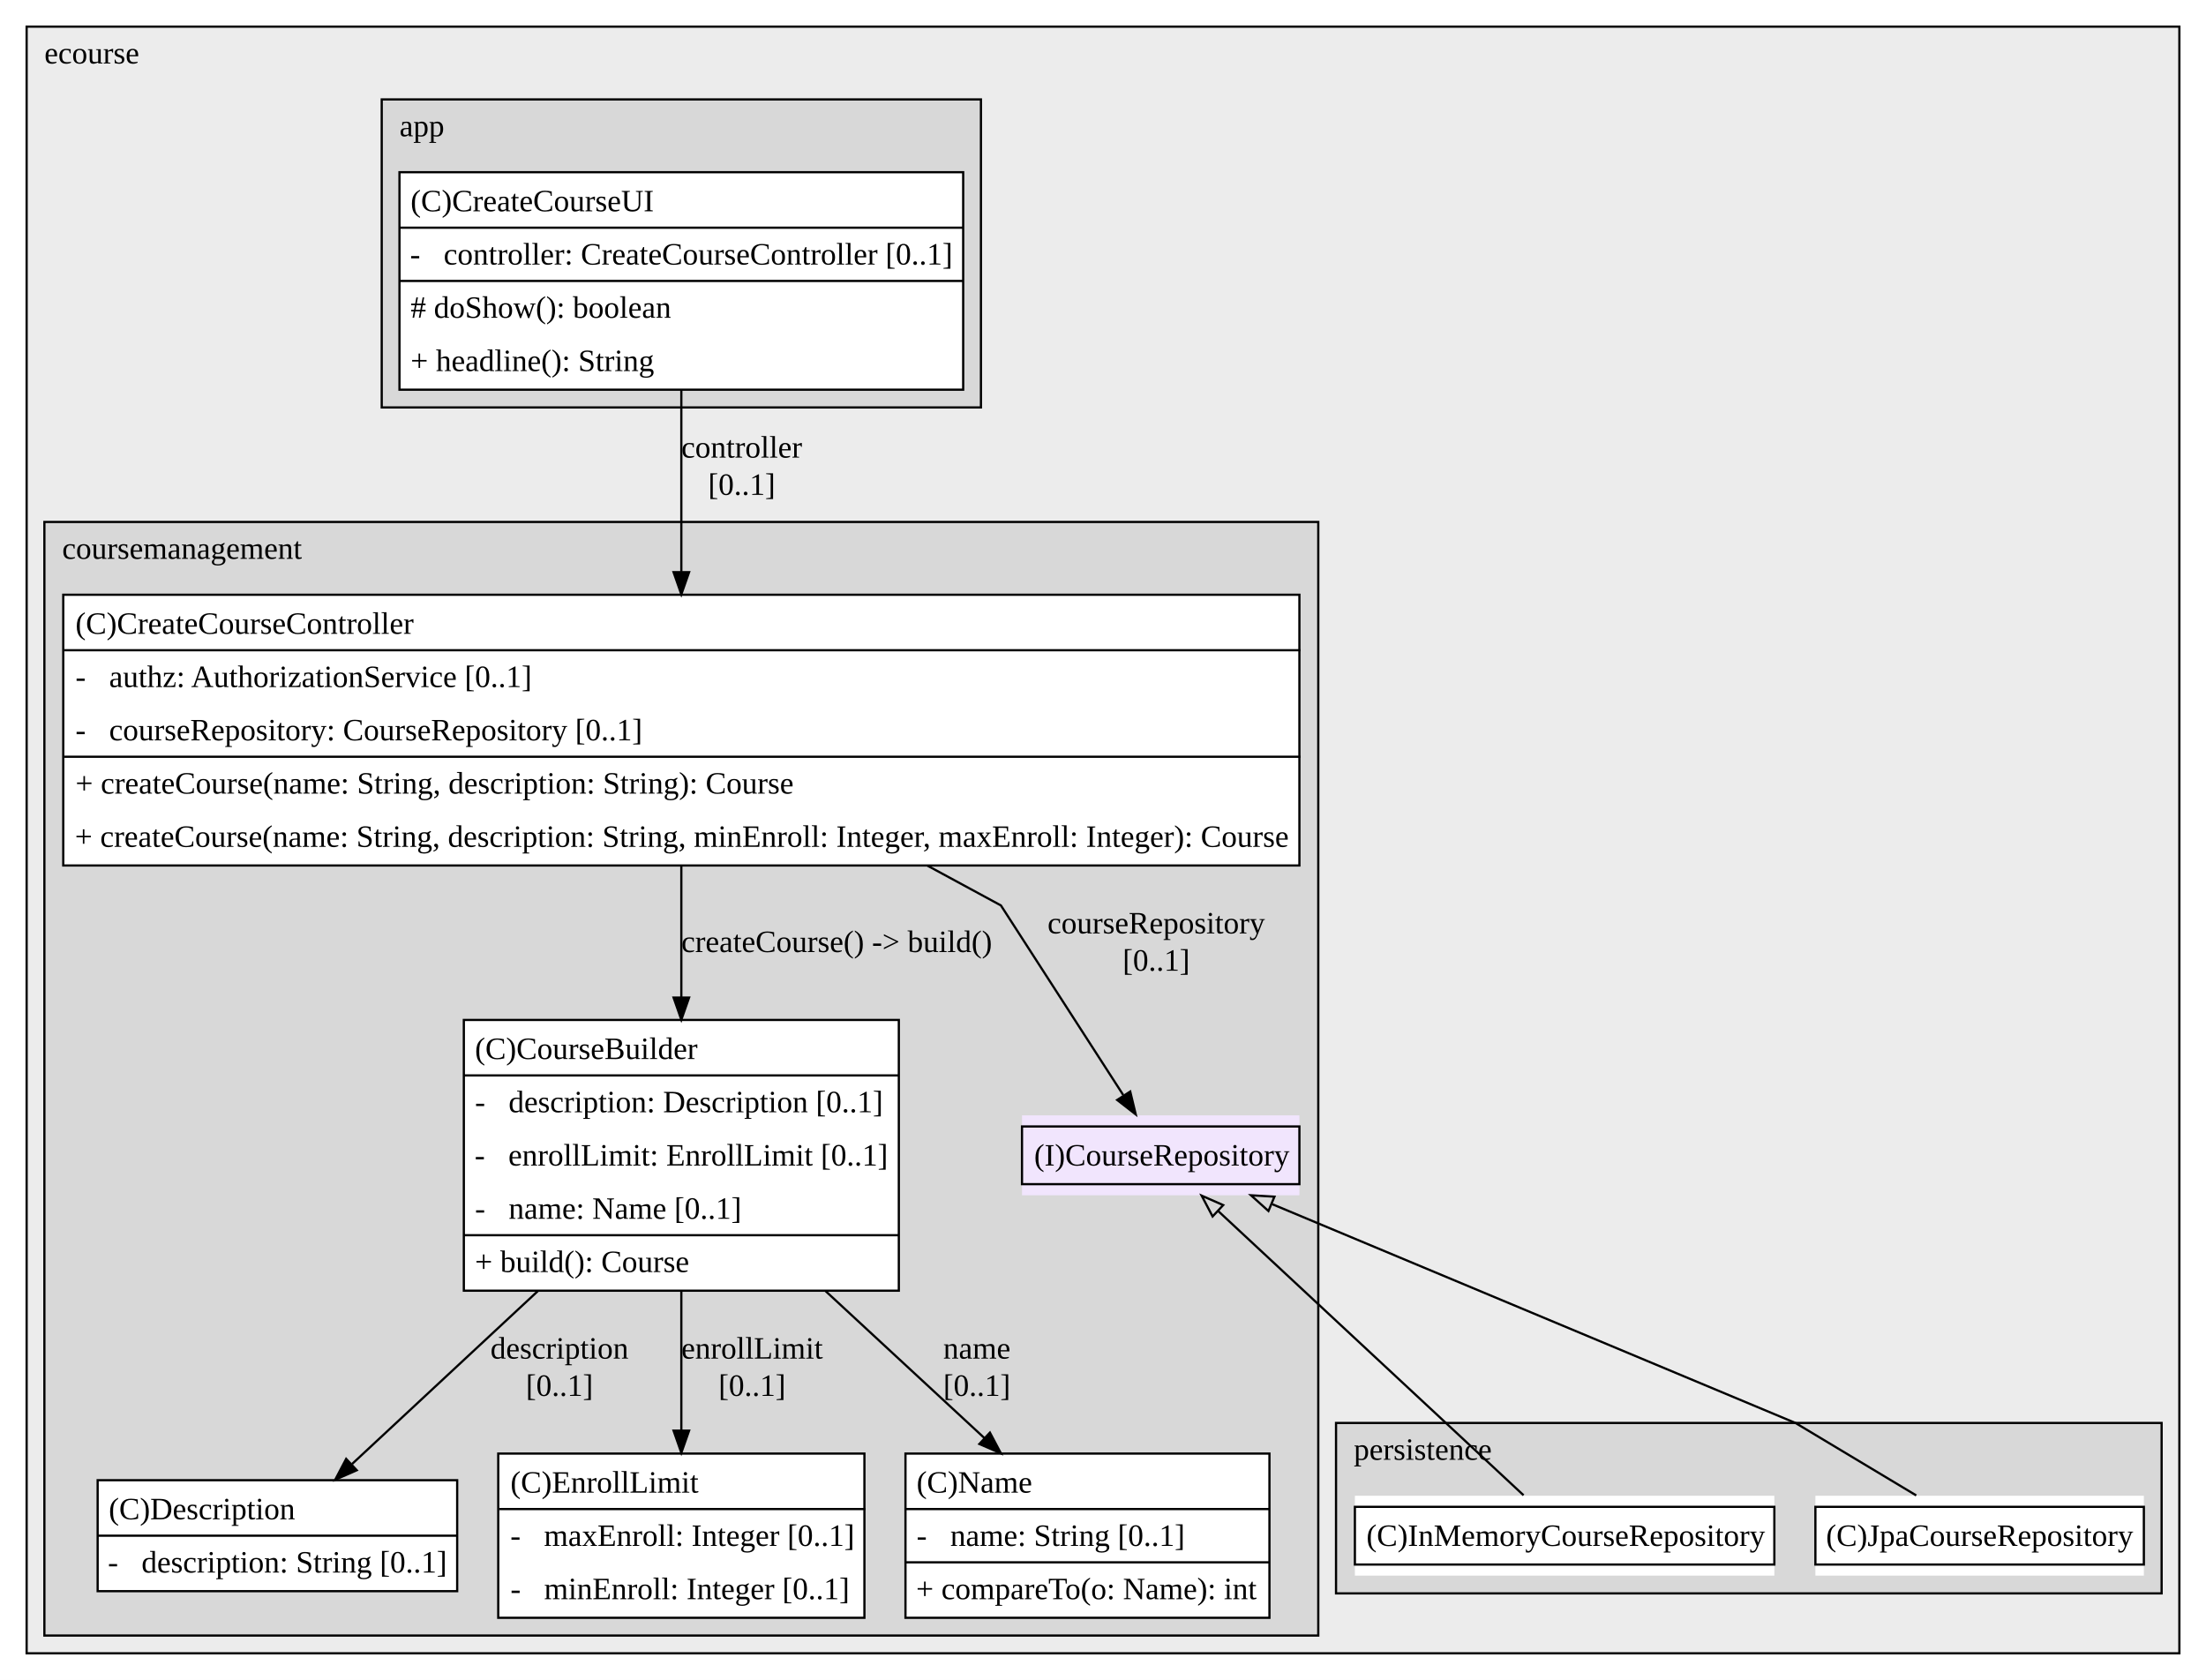
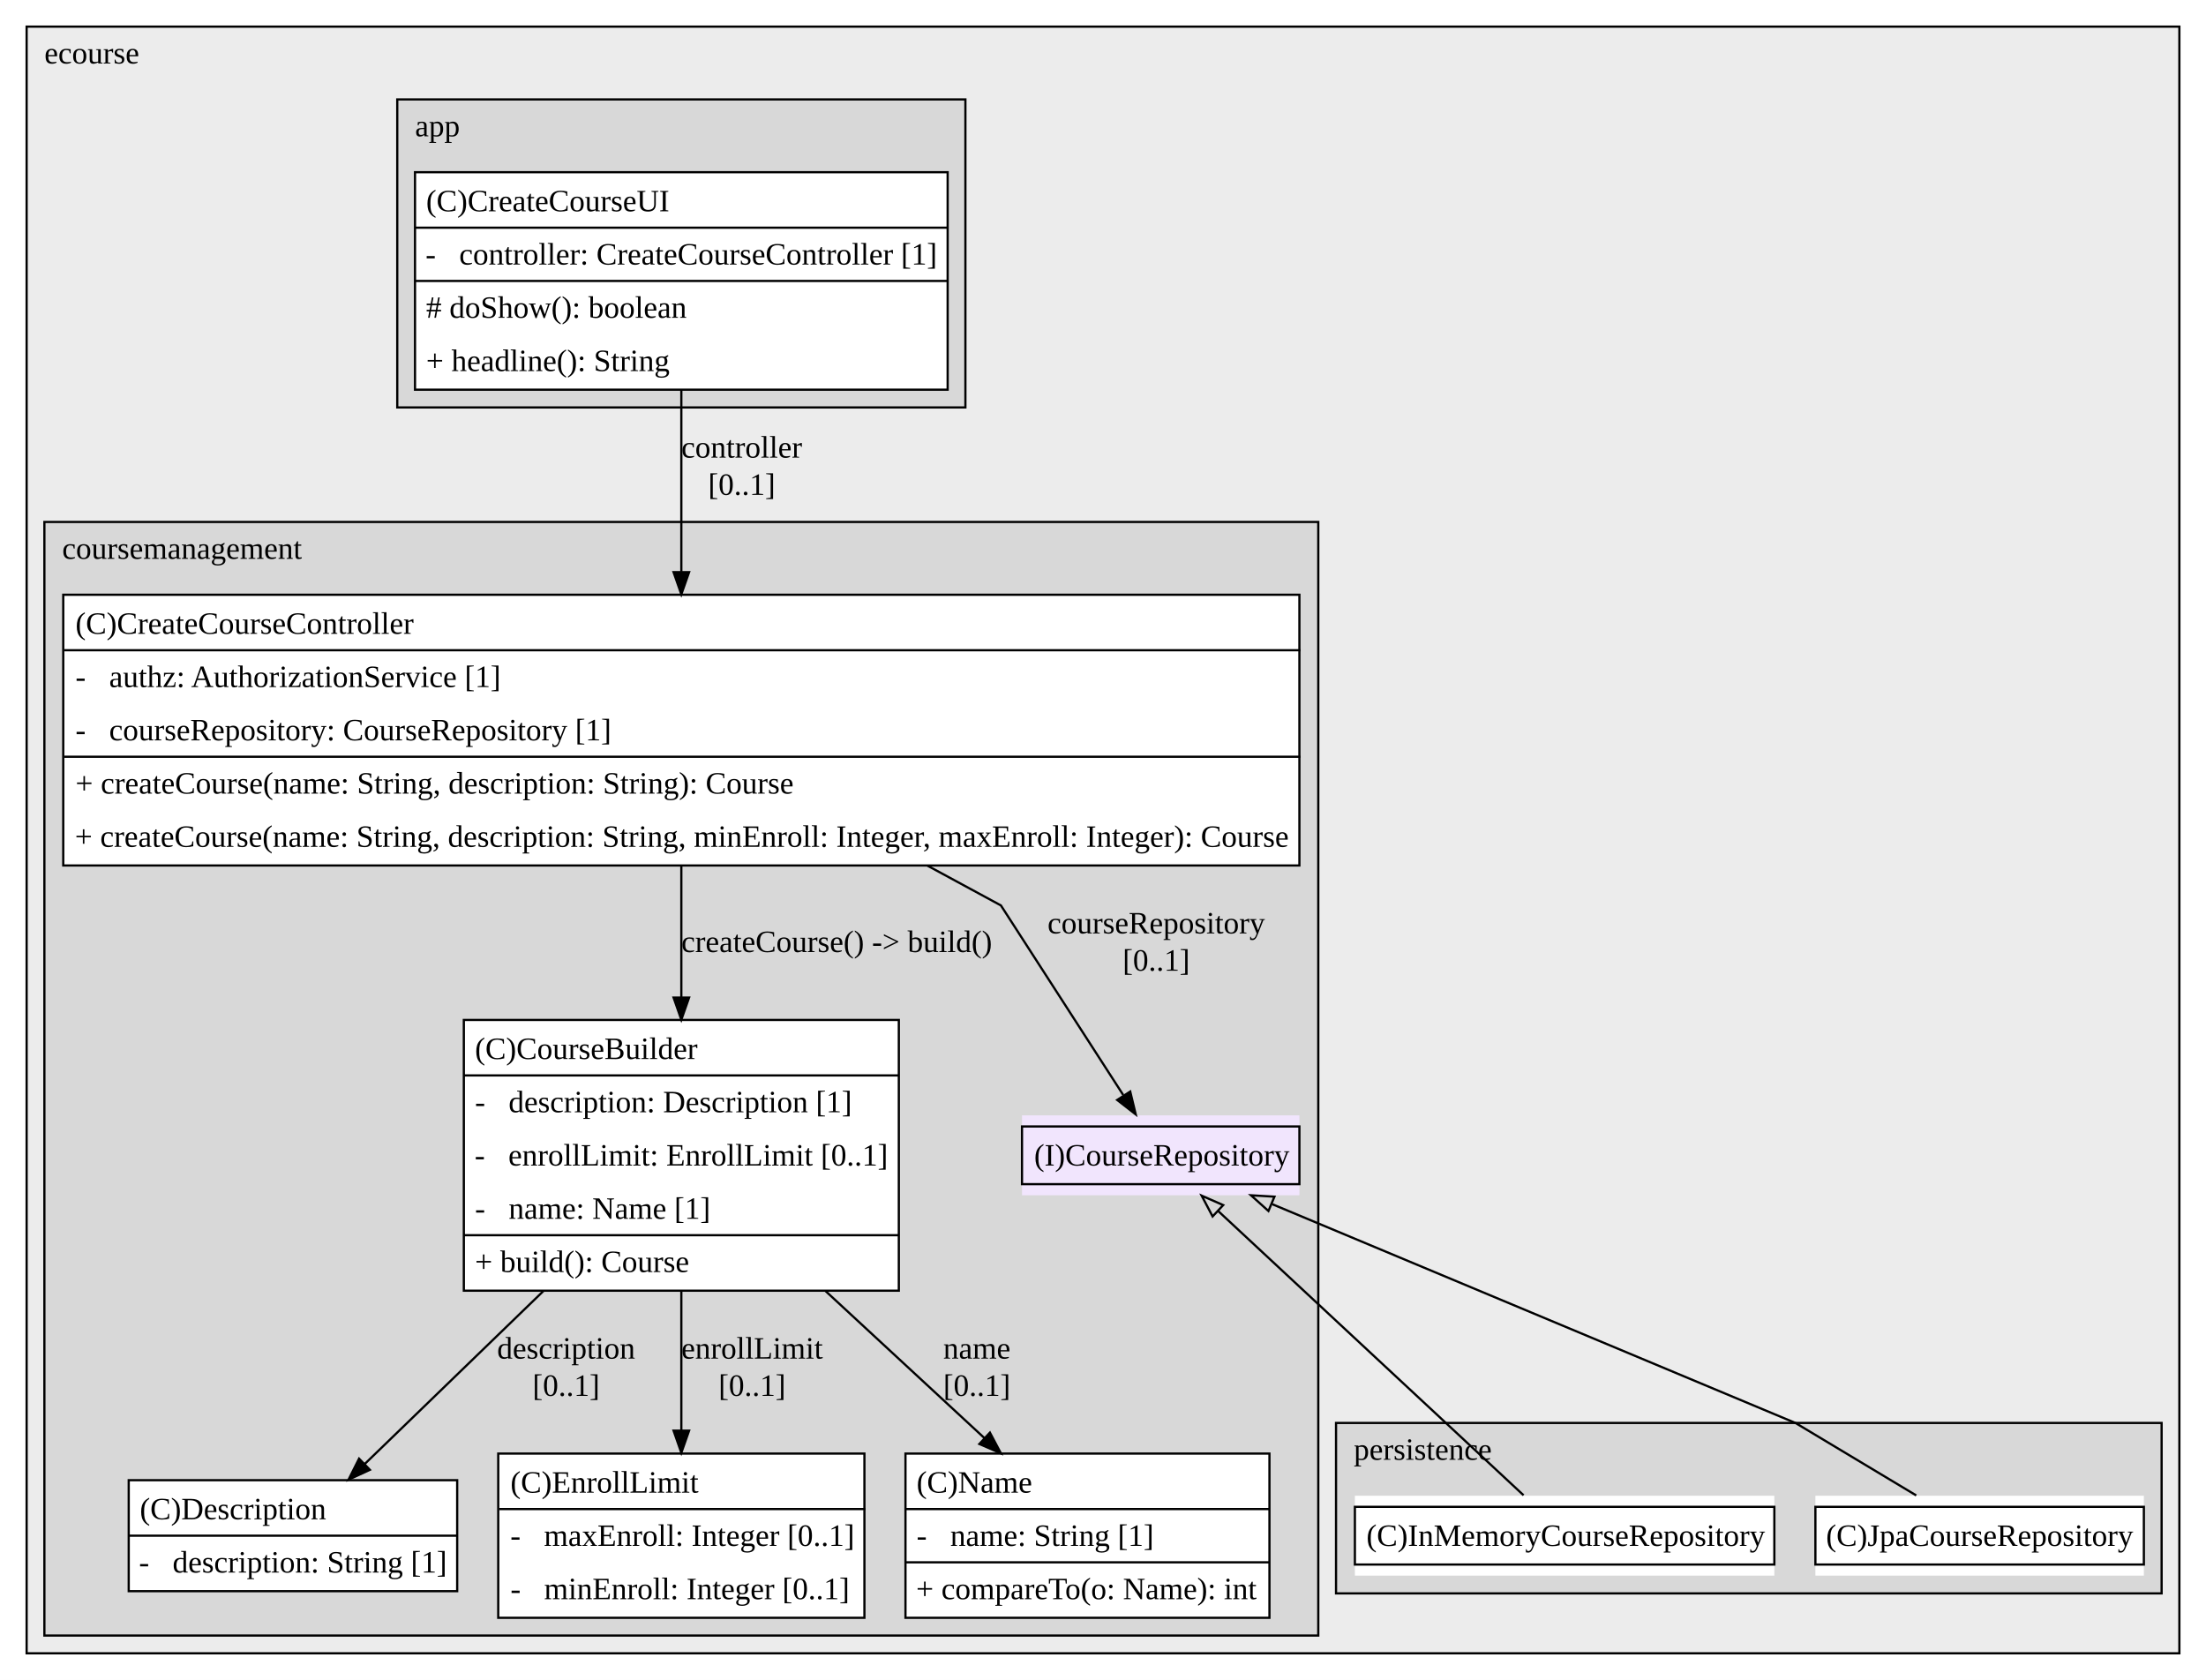
<svg xmlns="http://www.w3.org/2000/svg" width="994pt" height="757pt" viewBox="0.00 0.00 994.00 757.00">
  <g id="graph0" class="graph" transform="scale(1 1) rotate(0) translate(4 753)">
    <polygon fill="white" stroke="transparent" points="-4,4 -4,-753 990,-753 990,4 -4,4" />
    <g id="clust1" class="cluster">
      <polygon fill="#ececec" stroke="black" points="8,-8 8,-741 978,-741 978,-8 8,-8" />
-       <text text-anchor="middle" x="37.37" y="-724.4" font-family="Times New Roman,serif" font-size="14.00">
-                 ecourse
-             </text>
+       <text text-anchor="middle" x="37.37" y="-724.4" font-family="Times New Roman,serif" font-size="14.00">ecourse</text>
    </g>
    <g id="clust2" class="cluster">
-       <polygon fill="#d8d8d8" stroke="black" points="168,-569.4 168,-708.2 438,-708.2 438,-569.4 168,-569.4" />
-       <text text-anchor="middle" x="186.11" y="-691.6" font-family="Times New Roman,serif" font-size="14.00">app
-             </text>
+       <polygon fill="#d8d8d8" stroke="black" points="175,-569.4 175,-708.2 431,-708.2 431,-569.4 175,-569.4" />
+       <text text-anchor="middle" x="193.11" y="-691.6" font-family="Times New Roman,serif" font-size="14.00">app</text>
    </g>
    <g id="clust3" class="cluster">
      <polygon fill="#d8d8d8" stroke="black" points="598,-35 598,-111.8 970,-111.8 970,-35 598,-35" />
-       <text text-anchor="middle" x="637.09" y="-95.2" font-family="Times New Roman,serif" font-size="14.00">
-                 persistence
-             </text>
+       <text text-anchor="middle" x="637.09" y="-95.2" font-family="Times New Roman,serif" font-size="14.00">persistence</text>
    </g>
    <g id="clust4" class="cluster">
      <polygon fill="#d8d8d8" stroke="black" points="16,-16 16,-517.8 590,-517.8 590,-16 16,-16" />
-       <text text-anchor="middle" x="78.03" y="-501.2" font-family="Times New Roman,serif" font-size="14.00">
-                 coursemanagement
-             </text>
+       <text text-anchor="middle" x="78.03" y="-501.2" font-family="Times New Roman,serif" font-size="14.00">coursemanagement</text>
    </g>
    <g id="node1" class="node">
-       <polygon fill="#ffffff" stroke="transparent" points="430,-675.4 176,-675.4 176,-577.4 430,-577.4 430,-675.4" />
-       <text text-anchor="start" x="181" y="-657.8" font-family="Times New Roman,serif" font-size="14.00">
-                 (C)CreateCourseUI
-             </text>
-       <text text-anchor="start" x="180.74" y="-633.8" font-family="Times New Roman,serif" font-size="14.00">-
-                   controller: CreateCourseController [0..1]
-             </text>
-       <text text-anchor="start" x="181" y="-609.8" font-family="Times New Roman,serif" font-size="14.00">#
-                 doShow(): boolean
-             </text>
-       <text text-anchor="start" x="181" y="-585.8" font-family="Times New Roman,serif" font-size="14.00">+
-                 headline(): String
-             </text>
-       <polygon fill="black" stroke="black" points="176,-650.4 176,-650.4 430,-650.4 430,-650.4 176,-650.4" />
-       <polygon fill="black" stroke="black" points="176,-626.4 176,-626.4 430,-626.4 430,-626.4 176,-626.4" />
-       <polygon fill="none" stroke="black" points="176,-577.4 176,-675.4 430,-675.4 430,-577.4 176,-577.4" />
+       <polygon fill="#ffffff" stroke="transparent" points="423,-675.4 183,-675.4 183,-577.4 423,-577.4 423,-675.4" />
+       <text text-anchor="start" x="188" y="-657.8" font-family="Times New Roman,serif" font-size="14.00">(C)CreateCourseUI</text>
+       <text text-anchor="start" x="187.74" y="-633.8" font-family="Times New Roman,serif" font-size="14.00">-   controller: CreateCourseController [1]</text>
+       <text text-anchor="start" x="188" y="-609.8" font-family="Times New Roman,serif" font-size="14.00"># doShow(): boolean</text>
+       <text text-anchor="start" x="188" y="-585.8" font-family="Times New Roman,serif" font-size="14.00">+ headline(): String</text>
+       <polygon fill="black" stroke="black" points="183,-650.4 183,-650.4 423,-650.4 423,-650.4 183,-650.4" />
+       <polygon fill="black" stroke="black" points="183,-626.4 183,-626.4 423,-626.4 423,-626.4 183,-626.4" />
+       <polygon fill="none" stroke="black" points="183,-577.4 183,-675.4 423,-675.4 423,-577.4 183,-577.4" />
    </g>
    <g id="node6" class="node">
      <polygon fill="#ffffff" stroke="transparent" points="581.5,-485 24.5,-485 24.5,-363 581.5,-363 581.5,-485" />
-       <text text-anchor="start" x="30" y="-467.4" font-family="Times New Roman,serif" font-size="14.00">
-                 (C)CreateCourseController
-             </text>
-       <text text-anchor="start" x="30" y="-443.4" font-family="Times New Roman,serif" font-size="14.00">-
-                   authz: AuthorizationService [0..1]
-             </text>
-       <text text-anchor="start" x="30" y="-419.4" font-family="Times New Roman,serif" font-size="14.00">-
-                   courseRepository: CourseRepository [0..1]
-             </text>
-       <text text-anchor="start" x="30" y="-395.4" font-family="Times New Roman,serif" font-size="14.00">+
-                 createCourse(name: String, description: String): Course
-             </text>
-       <text text-anchor="start" x="29.74" y="-371.4" font-family="Times New Roman,serif" font-size="14.00">+
-                 createCourse(name: String, description: String, minEnroll: Integer, maxEnroll: Integer): Course
-             </text>
+       <text text-anchor="start" x="30" y="-467.4" font-family="Times New Roman,serif" font-size="14.00">(C)CreateCourseController</text>
+       <text text-anchor="start" x="30" y="-443.4" font-family="Times New Roman,serif" font-size="14.00">-   authz: AuthorizationService [1]</text>
+       <text text-anchor="start" x="30" y="-419.4" font-family="Times New Roman,serif" font-size="14.00">-   courseRepository: CourseRepository [1]</text>
+       <text text-anchor="start" x="30" y="-395.4" font-family="Times New Roman,serif" font-size="14.00">+ createCourse(name: String, description: String): Course</text>
+       <text text-anchor="start" x="29.74" y="-371.4" font-family="Times New Roman,serif" font-size="14.00">+ createCourse(name: String, description: String, minEnroll: Integer, maxEnroll: Integer): Course</text>
      <polygon fill="black" stroke="black" points="25,-460 25,-460 582,-460 582,-460 25,-460" />
      <polygon fill="black" stroke="black" points="25,-412 25,-412 582,-412 582,-412 25,-412" />
      <polygon fill="none" stroke="black" points="24.5,-363 24.5,-485 581.5,-485 581.5,-363 24.5,-363" />
    </g>
    <g id="edge8" class="edge">
      <path fill="none" stroke="black" d="M303,-577.4C303,-552.86 303,-522.52 303,-495.4" />
      <polygon fill="black" stroke="black" points="306.5,-495.17 303,-485.17 299.5,-495.17 306.5,-495.17" />
-       <text text-anchor="middle" x="330.21" y="-546.8" font-family="Times New Roman,serif" font-size="14.00">
-                 controller
-             </text>
-       <text text-anchor="middle" x="330.21" y="-530" font-family="Times New Roman,serif" font-size="14.00">
-                 [0..1]
-             </text>
+       <text text-anchor="middle" x="330.21" y="-546.8" font-family="Times New Roman,serif" font-size="14.00">controller</text>
+       <text text-anchor="middle" x="330.21" y="-530" font-family="Times New Roman,serif" font-size="14.00">[0..1]</text>
    </g>
    <g id="node2" class="node">
      <polygon fill="#ffffff" stroke="transparent" points="795.5,-79 606.5,-79 606.5,-43 795.5,-43 795.5,-79" />
-       <text text-anchor="start" x="611.69" y="-56.4" font-family="Times New Roman,serif" font-size="14.00">
-                 (C)InMemoryCourseRepository
-             </text>
+       <text text-anchor="start" x="611.69" y="-56.4" font-family="Times New Roman,serif" font-size="14.00">(C)InMemoryCourseRepository</text>
      <polygon fill="none" stroke="black" points="606.5,-48 606.5,-74 795.5,-74 795.5,-48 606.5,-48" />
    </g>
    <g id="node3" class="node">
      <polygon fill="#ffffff" stroke="transparent" points="962,-79 814,-79 814,-43 962,-43 962,-79" />
-       <text text-anchor="start" x="818.79" y="-56.4" font-family="Times New Roman,serif" font-size="14.00">
-                 (C)JpaCourseRepository
-             </text>
+       <text text-anchor="start" x="818.79" y="-56.4" font-family="Times New Roman,serif" font-size="14.00">(C)JpaCourseRepository</text>
      <polygon fill="none" stroke="black" points="814,-48 814,-74 962,-74 962,-48 814,-48" />
    </g>
    <g id="node4" class="node">
      <polygon fill="#ffffff" stroke="transparent" points="401,-293.4 205,-293.4 205,-171.4 401,-171.4 401,-293.4" />
-       <text text-anchor="start" x="210" y="-275.8" font-family="Times New Roman,serif" font-size="14.00">
-                 (C)CourseBuilder
-             </text>
-       <text text-anchor="start" x="210" y="-251.8" font-family="Times New Roman,serif" font-size="14.00">-
-                   description: Description [0..1]
-             </text>
-       <text text-anchor="start" x="209.87" y="-227.8" font-family="Times New Roman,serif" font-size="14.00">-
-                   enrollLimit: EnrollLimit [0..1]
-             </text>
-       <text text-anchor="start" x="210" y="-203.8" font-family="Times New Roman,serif" font-size="14.00">-
-                   name: Name [0..1]
-             </text>
-       <text text-anchor="start" x="210" y="-179.8" font-family="Times New Roman,serif" font-size="14.00">+
-                 build(): Course
-             </text>
+       <text text-anchor="start" x="210" y="-275.8" font-family="Times New Roman,serif" font-size="14.00">(C)CourseBuilder</text>
+       <text text-anchor="start" x="210" y="-251.8" font-family="Times New Roman,serif" font-size="14.00">-   description: Description [1]</text>
+       <text text-anchor="start" x="209.87" y="-227.8" font-family="Times New Roman,serif" font-size="14.00">-   enrollLimit: EnrollLimit [0..1]</text>
+       <text text-anchor="start" x="210" y="-203.8" font-family="Times New Roman,serif" font-size="14.00">-   name: Name [1]</text>
+       <text text-anchor="start" x="210" y="-179.8" font-family="Times New Roman,serif" font-size="14.00">+ build(): Course</text>
      <polygon fill="black" stroke="black" points="205,-268.4 205,-268.4 401,-268.4 401,-268.4 205,-268.4" />
      <polygon fill="black" stroke="black" points="205,-196.4 205,-196.4 401,-196.4 401,-196.4 205,-196.4" />
      <polygon fill="none" stroke="black" points="205,-171.4 205,-293.4 401,-293.4 401,-171.4 205,-171.4" />
    </g>
    <g id="node7" class="node">
-       <polygon fill="#ffffff" stroke="transparent" points="202,-86 40,-86 40,-36 202,-36 202,-86" />
-       <text text-anchor="start" x="45" y="-68.4" font-family="Times New Roman,serif" font-size="14.00">
-                 (C)Description
-             </text>
-       <text text-anchor="start" x="44.6" y="-44.4" font-family="Times New Roman,serif" font-size="14.00">-
-                   description: String [0..1]
-             </text>
-       <polygon fill="black" stroke="black" points="40,-61 40,-61 202,-61 202,-61 40,-61" />
-       <polygon fill="none" stroke="black" points="40,-36 40,-86 202,-86 202,-36 40,-36" />
+       <polygon fill="#ffffff" stroke="transparent" points="202,-86 54,-86 54,-36 202,-36 202,-86" />
+       <text text-anchor="start" x="59" y="-68.4" font-family="Times New Roman,serif" font-size="14.00">(C)Description</text>
+       <text text-anchor="start" x="58.6" y="-44.4" font-family="Times New Roman,serif" font-size="14.00">-   description: String [1]</text>
+       <polygon fill="black" stroke="black" points="54,-61 54,-61 202,-61 202,-61 54,-61" />
+       <polygon fill="none" stroke="black" points="54,-36 54,-86 202,-86 202,-36 54,-36" />
    </g>
    <g id="edge1" class="edge">
-       <path fill="none" stroke="black" d="M238.32,-171.2C210.05,-144.88 178.07,-115.12 154.64,-93.31" />
-       <polygon fill="black" stroke="black" points="156.75,-90.49 147.05,-86.24 151.98,-95.62 156.75,-90.49" />
-       <text text-anchor="middle" x="248.1" y="-140.8" font-family="Times New Roman,serif" font-size="14.00">
-                 description
-             </text>
-       <text text-anchor="middle" x="248.1" y="-124" font-family="Times New Roman,serif" font-size="14.00">[0..1]
-             </text>
+       <path fill="none" stroke="black" d="M240.81,-171.2C213.62,-144.88 182.87,-115.12 160.35,-93.31" />
+       <polygon fill="black" stroke="black" points="162.66,-90.68 153.04,-86.24 157.79,-95.71 162.66,-90.68" />
+       <text text-anchor="middle" x="251.1" y="-140.8" font-family="Times New Roman,serif" font-size="14.00">description</text>
+       <text text-anchor="middle" x="251.1" y="-124" font-family="Times New Roman,serif" font-size="14.00">[0..1]</text>
    </g>
    <g id="node8" class="node">
      <polygon fill="#ffffff" stroke="transparent" points="385.5,-98 220.5,-98 220.5,-24 385.5,-24 385.5,-98" />
-       <text text-anchor="start" x="226" y="-80.4" font-family="Times New Roman,serif" font-size="14.00">
-                 (C)EnrollLimit
-             </text>
-       <text text-anchor="start" x="225.94" y="-56.4" font-family="Times New Roman,serif" font-size="14.00">-
-                   maxEnroll: Integer [0..1]
-             </text>
-       <text text-anchor="start" x="226" y="-32.4" font-family="Times New Roman,serif" font-size="14.00">-
-                   minEnroll: Integer [0..1]
-             </text>
+       <text text-anchor="start" x="226" y="-80.4" font-family="Times New Roman,serif" font-size="14.00">(C)EnrollLimit</text>
+       <text text-anchor="start" x="225.94" y="-56.4" font-family="Times New Roman,serif" font-size="14.00">-   maxEnroll: Integer [0..1]</text>
+       <text text-anchor="start" x="226" y="-32.4" font-family="Times New Roman,serif" font-size="14.00">-   minEnroll: Integer [0..1]</text>
      <polygon fill="black" stroke="black" points="221,-73 221,-73 386,-73 386,-73 221,-73" />
      <polygon fill="none" stroke="black" points="220.5,-24 220.5,-98 385.5,-98 385.5,-24 220.5,-24" />
    </g>
    <g id="edge2" class="edge">
      <path fill="none" stroke="black" d="M303,-171.2C303,-150.56 303,-127.8 303,-108.43" />
      <polygon fill="black" stroke="black" points="306.5,-108.34 303,-98.34 299.5,-108.34 306.5,-108.34" />
-       <text text-anchor="middle" x="334.89" y="-140.8" font-family="Times New Roman,serif" font-size="14.00">
-                 enrollLimit
-             </text>
-       <text text-anchor="middle" x="334.89" y="-124" font-family="Times New Roman,serif" font-size="14.00">
-                 [0..1]
-             </text>
+       <text text-anchor="middle" x="334.89" y="-140.8" font-family="Times New Roman,serif" font-size="14.00">enrollLimit</text>
+       <text text-anchor="middle" x="334.89" y="-124" font-family="Times New Roman,serif" font-size="14.00">[0..1]</text>
    </g>
    <g id="node9" class="node">
      <polygon fill="#ffffff" stroke="transparent" points="568,-98 404,-98 404,-24 568,-24 568,-98" />
-       <text text-anchor="start" x="409" y="-80.4" font-family="Times New Roman,serif" font-size="14.00">(C)Name
-             </text>
-       <text text-anchor="start" x="409" y="-56.4" font-family="Times New Roman,serif" font-size="14.00">-
-                   name: String [0..1]
-             </text>
-       <text text-anchor="start" x="408.77" y="-32.4" font-family="Times New Roman,serif" font-size="14.00">+
-                 compareTo(o: Name): int
-             </text>
+       <text text-anchor="start" x="409" y="-80.4" font-family="Times New Roman,serif" font-size="14.00">(C)Name</text>
+       <text text-anchor="start" x="409" y="-56.4" font-family="Times New Roman,serif" font-size="14.00">-   name: String [1]</text>
+       <text text-anchor="start" x="408.77" y="-32.4" font-family="Times New Roman,serif" font-size="14.00">+ compareTo(o: Name): int</text>
      <polygon fill="black" stroke="black" points="404,-73 404,-73 568,-73 568,-73 404,-73" />
      <polygon fill="black" stroke="black" points="404,-49 404,-49 568,-49 568,-49 404,-49" />
      <polygon fill="none" stroke="black" points="404,-24 404,-98 568,-98 568,-24 404,-24" />
    </g>
    <g id="edge3" class="edge">
      <path fill="none" stroke="black" d="M368.03,-171.2C391.65,-149.34 417.84,-125.09 439.54,-105.01" />
      <polygon fill="black" stroke="black" points="442.05,-107.45 447.01,-98.09 437.29,-102.32 442.05,-107.45" />
-       <text text-anchor="middle" x="436.16" y="-140.8" font-family="Times New Roman,serif" font-size="14.00">
-                 name
-             </text>
-       <text text-anchor="middle" x="436.16" y="-124" font-family="Times New Roman,serif" font-size="14.00">
-                 [0..1]
-             </text>
+       <text text-anchor="middle" x="436.16" y="-140.8" font-family="Times New Roman,serif" font-size="14.00">name</text>
+       <text text-anchor="middle" x="436.16" y="-124" font-family="Times New Roman,serif" font-size="14.00">[0..1]</text>
    </g>
    <g id="node5" class="node">
      <polygon fill="#f1e5fd" stroke="transparent" points="581.5,-250.4 456.5,-250.4 456.5,-214.4 581.5,-214.4 581.5,-250.4" />
-       <text text-anchor="start" x="461.96" y="-227.8" font-family="Times New Roman,serif" font-size="14.00">
-                 (I)CourseRepository
-             </text>
+       <text text-anchor="start" x="461.96" y="-227.8" font-family="Times New Roman,serif" font-size="14.00">(I)CourseRepository</text>
      <polygon fill="none" stroke="black" points="456.5,-219.4 456.5,-245.4 581.5,-245.4 581.5,-219.4 456.5,-219.4" />
    </g>
    <g id="edge4" class="edge">
      <path fill="none" stroke="black" d="M544.91,-207.28C582.15,-172.62 649.9,-109.57 682.5,-79.22" />
      <polygon fill="none" stroke="black" points="542.39,-204.85 537.45,-214.22 547.16,-209.97 542.39,-204.85" />
    </g>
    <g id="edge5" class="edge">
      <path fill="none" stroke="black" d="M569.31,-210.36C651.38,-176.04 805,-111.8 805,-111.8 805,-111.8 835.43,-93.54 859.44,-79.14" />
      <polygon fill="none" stroke="black" points="567.55,-207.3 559.67,-214.39 570.25,-213.76 567.55,-207.3" />
    </g>
    <g id="edge6" class="edge">
      <path fill="none" stroke="black" d="M303,-362.75C303,-343.91 303,-322.97 303,-303.51" />
      <polygon fill="black" stroke="black" points="306.5,-303.49 303,-293.49 299.5,-303.49 306.5,-303.49" />
-       <text text-anchor="middle" x="373.02" y="-324" font-family="Times New Roman,serif" font-size="14.00">
-                 createCourse() -&gt; build()
-             </text>
+       <text text-anchor="middle" x="373.02" y="-324" font-family="Times New Roman,serif" font-size="14.00">createCourse() -&gt; build()</text>
    </g>
    <g id="edge7" class="edge">
      <path fill="none" stroke="black" d="M413.96,-362.89C433.11,-352.52 447,-345 447,-345 447,-345 480.84,-292.55 502.12,-259.57" />
      <polygon fill="black" stroke="black" points="505.27,-261.14 507.75,-250.84 499.39,-257.34 505.27,-261.14" />
-       <text text-anchor="middle" x="516.99" y="-332.4" font-family="Times New Roman,serif" font-size="14.00">
-                 courseRepository
-             </text>
-       <text text-anchor="middle" x="516.99" y="-315.6" font-family="Times New Roman,serif" font-size="14.00">
-                 [0..1]
-             </text>
+       <text text-anchor="middle" x="516.99" y="-332.4" font-family="Times New Roman,serif" font-size="14.00">courseRepository</text>
+       <text text-anchor="middle" x="516.99" y="-315.6" font-family="Times New Roman,serif" font-size="14.00">[0..1]</text>
    </g>
  </g>
</svg>
